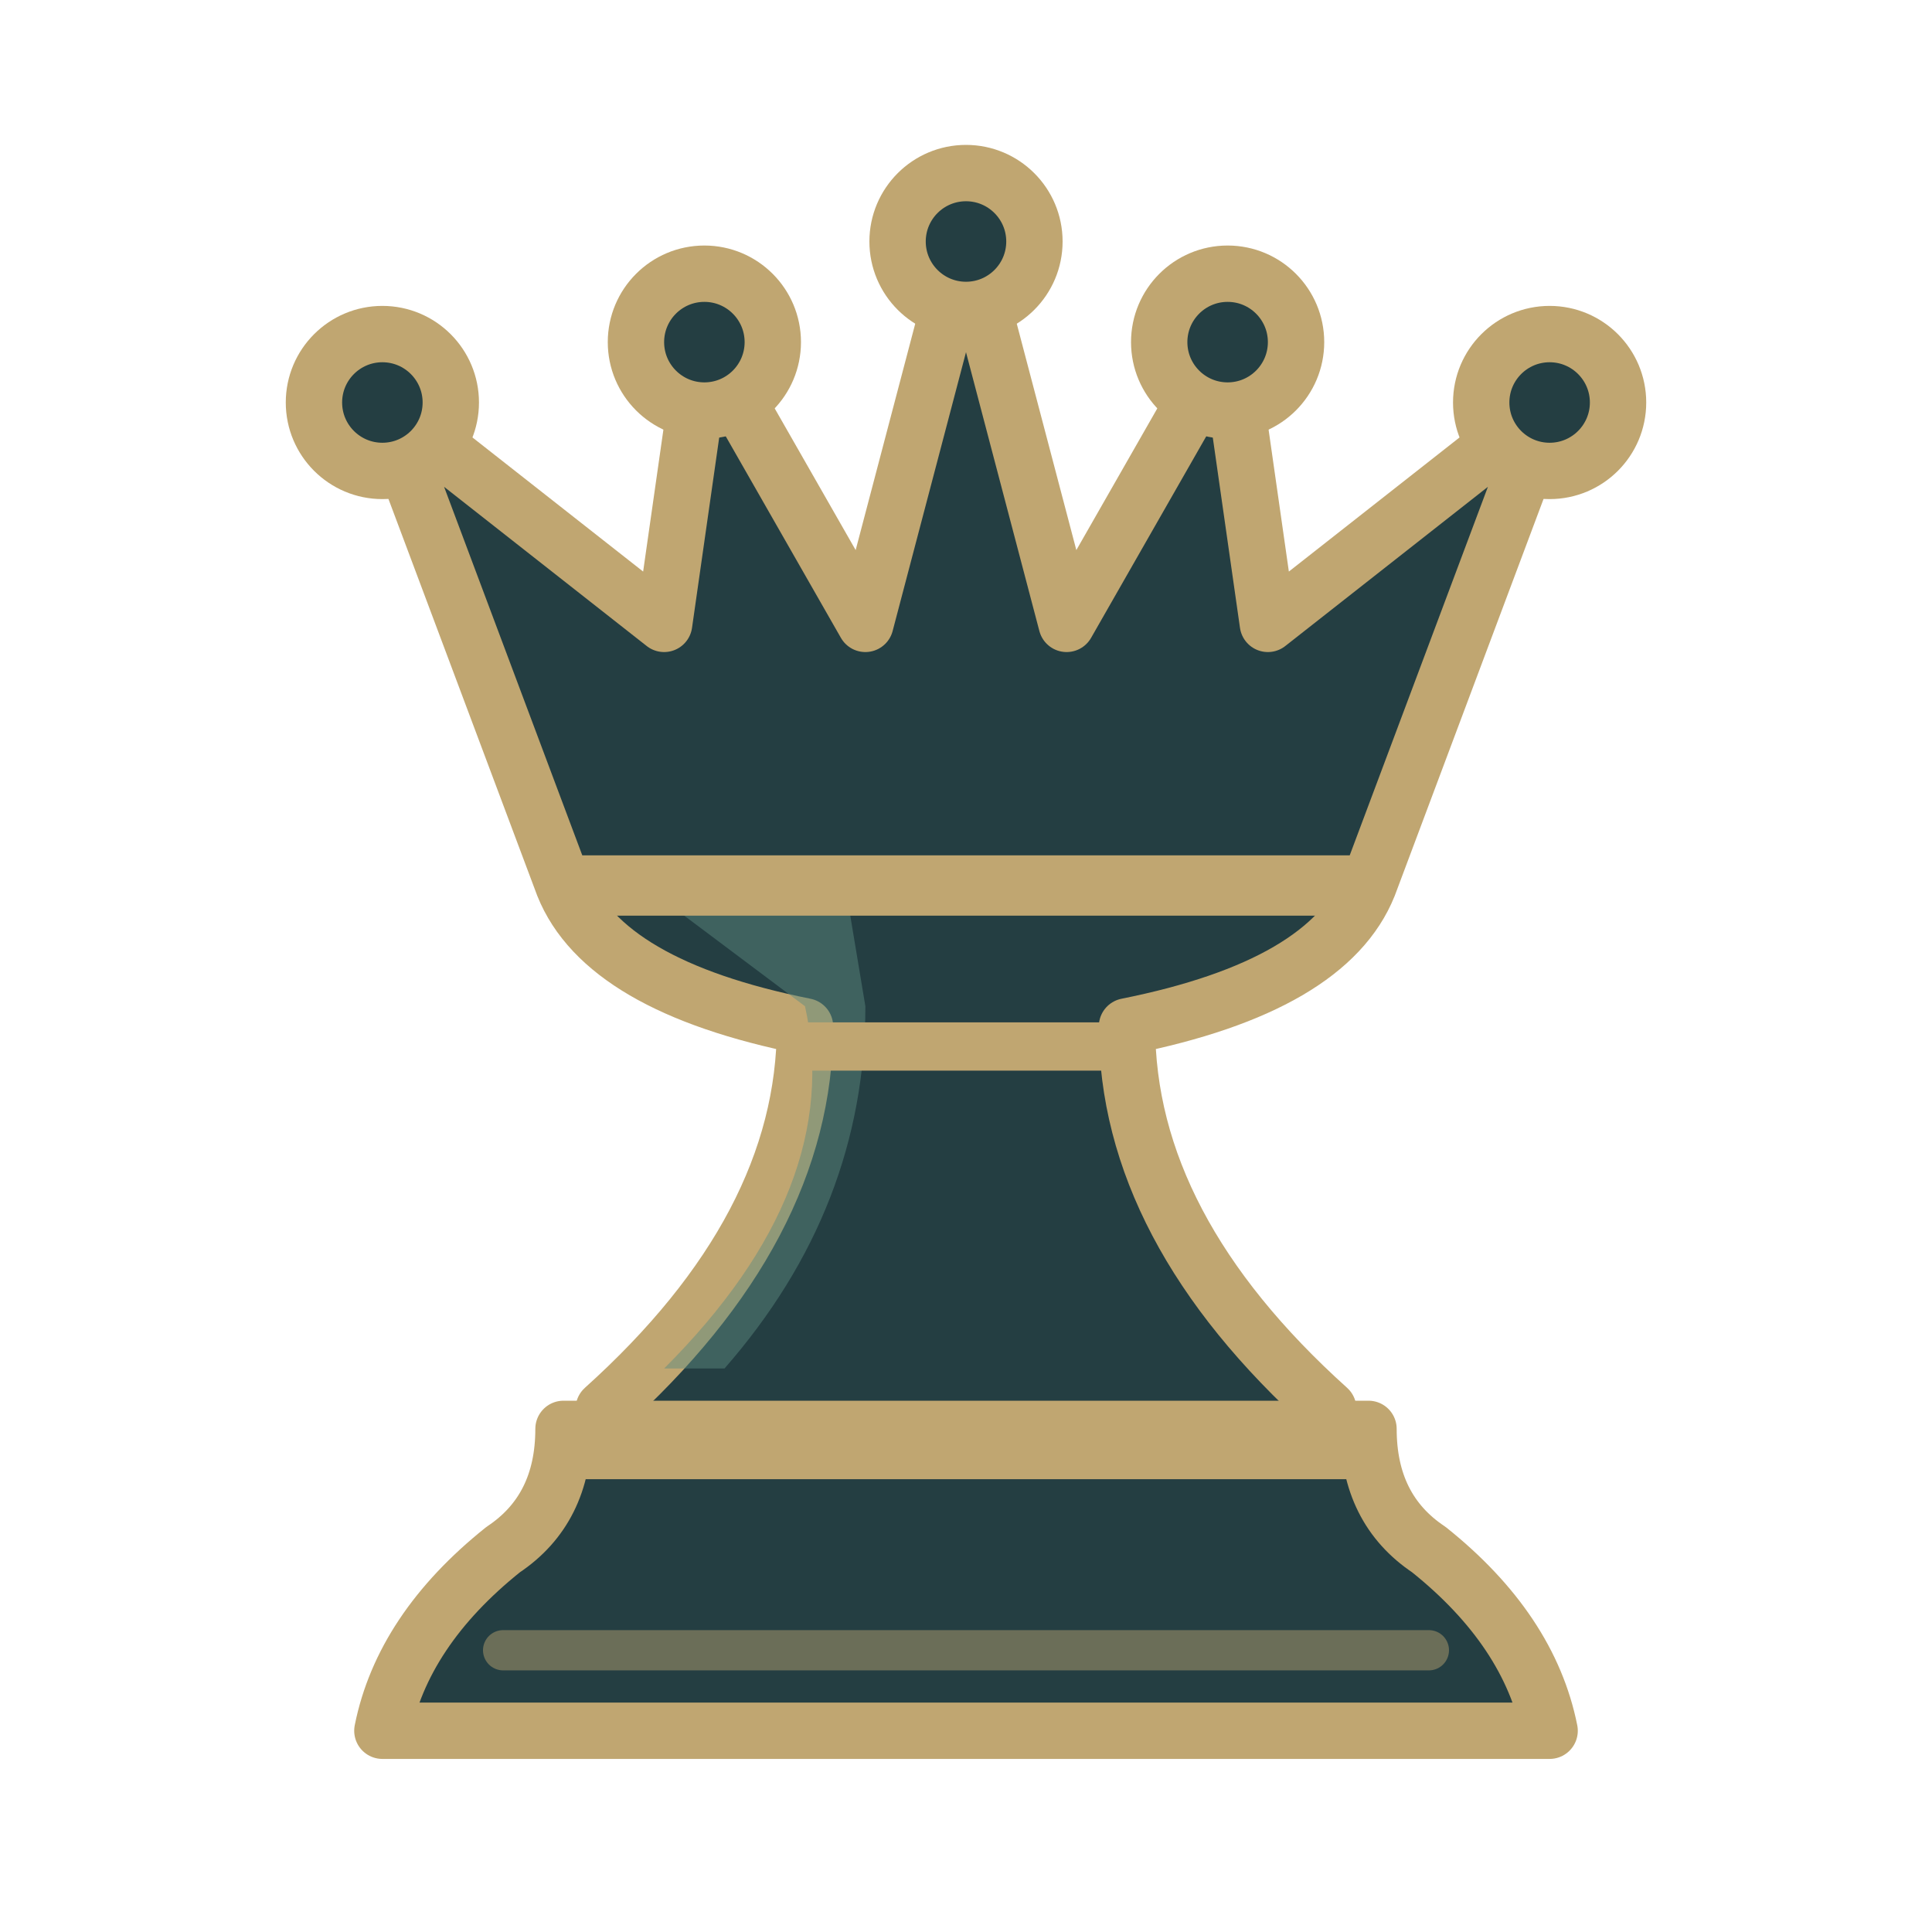
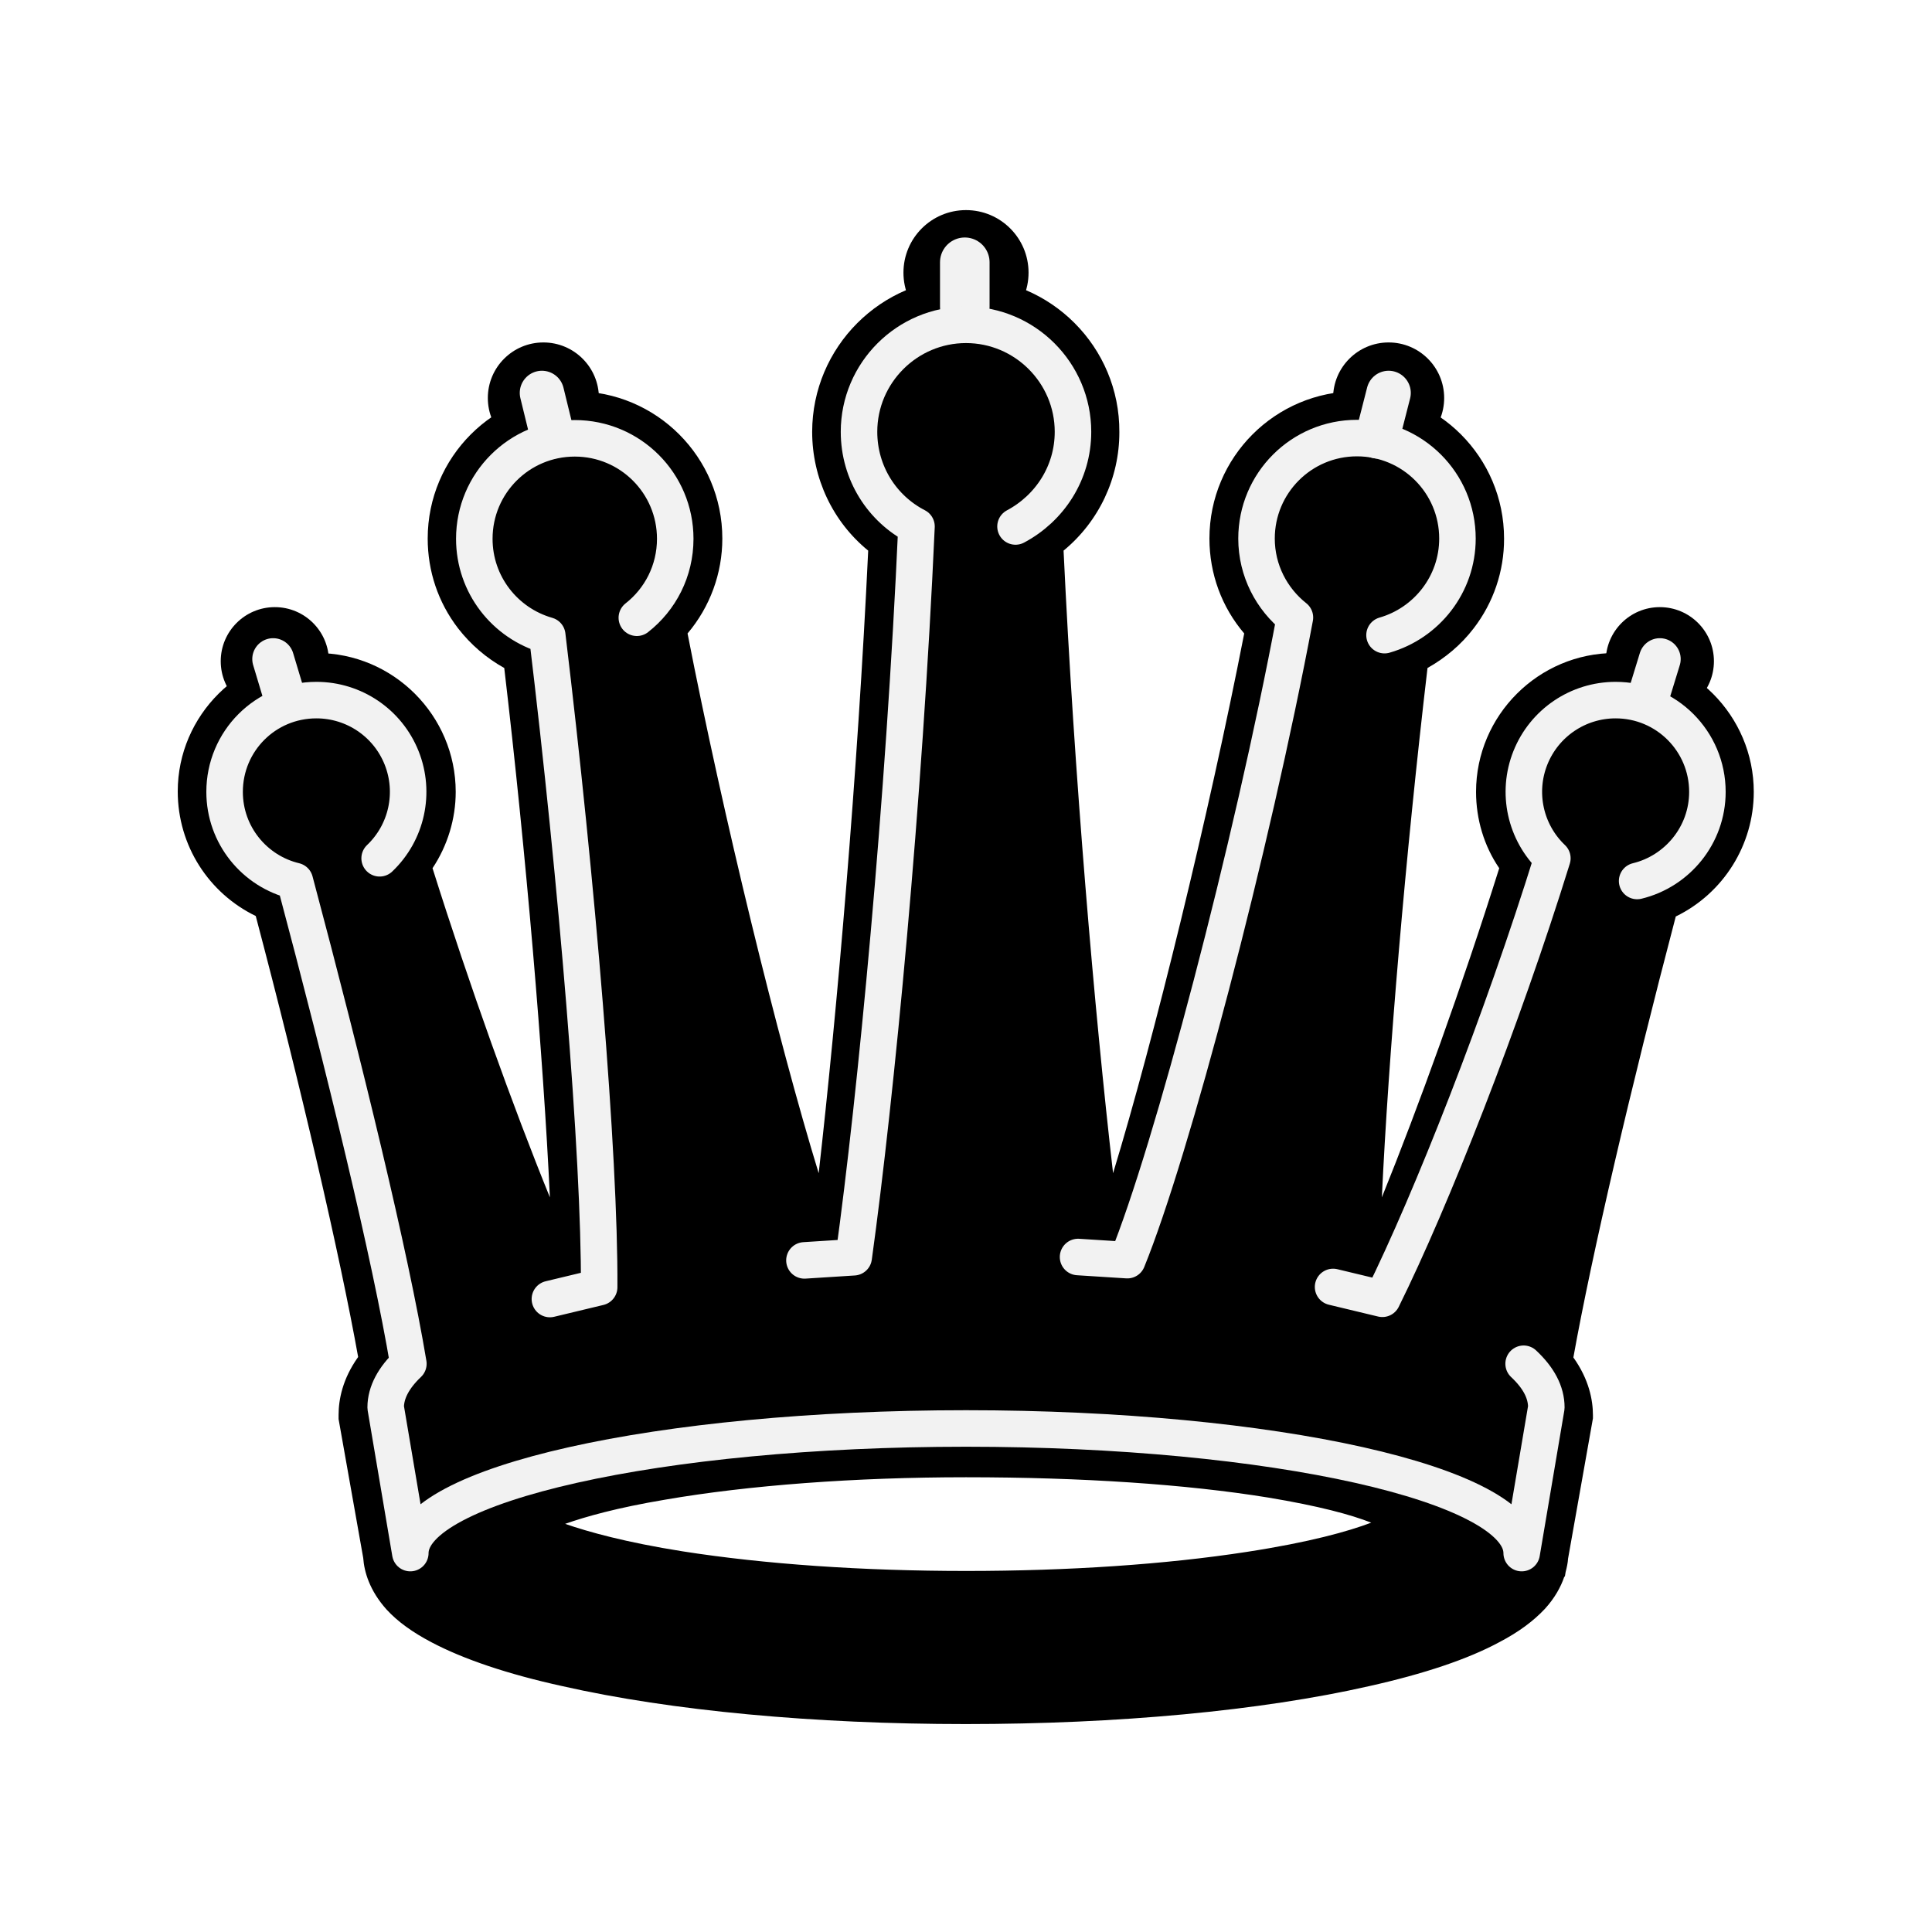
- <svg xmlns="http://www.w3.org/2000/svg" width="96" height="96" viewBox="0 0 96 96" role="img" aria-labelledby="title desc">
-   <g fill="#243E42" stroke="#C0A671" stroke-width="2.8" stroke-linecap="round" stroke-linejoin="round">
-     <path d="M28 44 L19 20 L33 31 L35 17 L43 31 L48 12 L53 31 L61 17 L63 31 L77 20 L68 44 Q66 49 56 51 Q56 61 66 70 L65 73 H31 L30 70 Q40 61 40 51 Q30 49 28 44 Z" />
-     <path d="M32 44 H42 L43 50 Q43 60 36 68 H33 Q42 59 40 50 Z" fill="#5D8A80" fill-opacity=".48" stroke="none" />
-     <circle cx="19" cy="20" r="3.4" />
-     <circle cx="35" cy="17" r="3.4" />
-     <circle cx="48" cy="12" r="3.4" />
-     <circle cx="61" cy="17" r="3.4" />
-     <circle cx="77" cy="20" r="3.4" />
-     <path d="M29 44 H67" stroke="#C0A671" stroke-width="3" />
-     <path d="M40 52 H56" stroke="#C0A671" stroke-width="2.4" />
-     <path d="M28 71 H68 Q68 75 71 77 Q76 81 77 86 H19 Q20 81 25 77 Q28 75 28 71 Z" />
-     <path d="M29 72 H67" fill="none" stroke="#C0A671" stroke-width="3" />
-     <path d="M25 82 H71" fill="none" stroke="#C0A671" stroke-opacity=".46" stroke-width="2" />
+ <svg xmlns="http://www.w3.org/2000/svg" style="color-scheme:light only" viewBox="0 0 800 800">
+   <path d="M400 704.4c-62 0-120.5-5.5-164.8-15.4-49.7-11.1-74.2-25.8-75-44.8L150 587v-.9c0-5.4 1.6-13.2 8.6-21.4-7.5-43.1-24.6-117.2-44.6-192.2a47.5 47.5 0 0 1-30.8-44.6 47.7 47.7 0 1 1 95.4 0c0 11.1-3.7 21.5-10.6 29.9 21.1 67.1 46.9 136.7 64.9 175.2l5.3-1.3c-.5-55.3-9.1-164.3-20.6-261.6-18.6-8-31-26.6-31-47.1 0-28.3 23-51.3 51.3-51.3a51.34 51.34 0 0 1 36.3 87.6c17.9 93.5 47.7 211.6 65.3 258.9l5.4-.3c8.6-66 19.4-184.5 24.6-294.5a53.24 53.24 0 0 1-23.8-44.5c0-29.8 24.2-54 54-54a54.03 54.03 0 0 1 30.5 98.6c5.2 110.1 16 228.5 24.6 294.5l5.4.3c17.6-47.3 47.4-165.3 65.3-258.9a51.34 51.34 0 0 1 36.3-87.6c28.3 0 51.3 23 51.3 51.3 0 20.6-12.4 39.1-31 47.1-11.6 97.3-20.2 206.3-20.6 261.6l5.3 1.3c18-38.4 43.8-108.1 64.9-175.2a46.88 46.88 0 0 1-10.6-29.9 47.7 47.7 0 1 1 95.4 0 47.5 47.5 0 0 1-30.8 44.6c-19.9 75.1-37 149.1-44.6 192.2 5.7 6.7 8.6 13.8 8.6 21.3v.9l-10.3 57.7c-1.2 18.9-25.7 33.5-75 44.6-43.8 9.6-102.3 15.1-164.4 15.1m-185-71.7c10.8 7.2 34.9 14.3 66.2 19.1 34.3 5.4 75.4 8.2 118.8 8.2 98 0 163.9-13.8 184.2-26.9l3.3-2.9c-4.2-4.2-17-11.4-48.7-17.7-35.3-6.9-84.7-10.7-138.9-10.7-50.3 0-98.2 3.9-134.6 11-33.2 6.5-47.5 13.8-52.6 17.9z" />
+   <path d="M400 134.5c24.4 0 44.3 19.9 44.3 44.3 0 17.1-9.6 31.9-23.8 39.2 5.1 114 16.8 242.6 26 309.1l20.4 1.3c18.1-44.7 51.4-176.8 69.4-272.6a41.38 41.38 0 0 1-15.9-32.7c0-23 18.6-41.6 41.6-41.6s41.6 18.6 41.6 41.6c0 19-12.7 35-30.2 40-12.3 102.1-21.8 222-21.5 276.4l20.4 4.9c20.3-41.1 49.7-121.9 70.4-188.9a37.98 37.98 0 0 1 26.2-65.5 37.98 37.98 0 0 1 8.9 74.9c-20.8 78-39.5 158.2-47 203.1 6 5.7 9.4 11.8 9.4 18.1l-10.2 57-.1.1c0 28.5-103 51.6-230 51.6-127.1 0-230-23.4-230-51.5l-10.2-57.1c0-6.3 3.2-12.5 9.4-18.3-7.5-44.9-26.1-125.2-47-203.1-16.6-4-29.1-19-29.1-36.9 0-21 17-38 38-38 21.1 0 38 17 38 38 0 10.8-4.5 20.6-11.8 27.5 20.8 67 50.1 147.9 70.4 188.9l20.4-4.9c.3-54.2-9.2-174.3-21.5-276.4-17.4-5-30.2-21-30.2-40 0-23 18.6-41.6 41.6-41.6s41.6 18.6 41.6 41.6c0 13.3-6.3 25.1-15.9 32.7 18 95.8 51.2 227.9 69.4 272.6l20.4-1.3c9.1-66.5 20.8-195 26-309.1-14.1-7.5-23.8-22.1-23.8-39.2.1-24.3 20-44.2 44.4-44.2m0 535.3c89.4 0 165-12.1 190.2-28.8l9-7.9c0-25.6-89.1-41-199-41s-199 18.4-199 41l8.1 7.2c24 17 100.3 29.5 190.7 29.5m0-554.7a63.8 63.8 0 0 0-63.7 63.7c0 19.3 8.6 37.3 23.2 49.2-4.4 92.8-12.9 190.8-20.5 257.8-17-55.4-39.6-148.1-54.3-223.5a60.77 60.77 0 0 0 14.4-39.3c0-33.7-27.3-61-61-61s-61 27.3-61 61c0 13.5 4.3 26.4 12.6 37.2 5.2 6.7 11.7 12.3 19.1 16.4 9.1 77.4 16.2 161.5 18.9 219.2-15.3-37.6-33.2-87.4-48.6-136.3 6.2-9.3 9.6-20.4 9.6-31.6 0-31.6-25.8-57.5-57.5-57.5-31.6 0-57.6 25.7-57.6 57.3 0 22.5 12.9 42.2 32.3 51.6 18.7 70.8 34.8 140.2 42.4 182.6-6.5 9.1-8.1 17.7-8.1 24v1.7l.3 1.7 9.9 55.8c.4 5.7 2.6 13.5 9.7 21.4 4.6 5 10.7 9.4 18.7 13.6 13.1 6.9 31.3 13.1 54.1 18.1 45 10.2 104.3 15.7 167 15.7 62.9 0 122.1-5.5 167-15.7 22.8-5.1 41-11.2 54.1-18.3 8-4.2 14-8.7 18.7-13.7 4.1-4.5 6.6-9.1 8-13.2l.3-.3.3-1.8c.5-1.9.9-3.8 1-5.5l10-56.4.3-1.7V586c0-6.2-1.6-14.8-8.1-23.9 7.6-42.4 23.8-111.8 42.4-182.6a57.4 57.4 0 0 0 32.3-51.6c0-31.6-25.8-57.5-57.5-57.5-31.6 0-57.5 25.8-57.5 57.5 0 11.3 3.3 22.4 9.6 31.6-15.4 48.9-33.4 98.7-48.6 136.3 2.7-57.8 9.8-141.8 18.9-219.2 7.3-4.1 13.9-9.6 19.1-16.4a60.54 60.54 0 0 0 12.6-37.2c0-33.7-27.3-61-61-61s-61 27.3-61 61c0 14.6 5.1 28.4 14.4 39.3-14.7 75.4-37.4 168-54.3 223.5-7.7-67-16.1-164.9-20.5-257.8a63.37 63.37 0 0 0 23.1-49.1c.2-35.2-28.4-63.8-63.5-63.8M234 631c8.5-3 21.6-6.7 41.3-10 34.7-6 78.9-9.3 124.7-9.3 48 0 91.2 2.9 125.1 8.4 21.1 3.5 34.3 7.1 42.7 10.4-9.5 3.6-25.5 8.1-51.5 12.1-33.7 5.2-73.9 7.9-116.2 7.9-42.9 0-83.4-2.8-117.3-8.1-24-3.8-39.2-8.1-48.8-11.4" />
+   <circle cx="400" cy="112.9" r="25.9" />
+   <circle cx="225" cy="164.8" r="23" />
+   <circle cx="113.8" cy="273.8" r="22.4" />
+   <circle cx="575" cy="164.8" r="23" />
+   <circle cx="687.3" cy="273.8" r="22.4" />
+   <g fill="none" stroke="#f2f2f2" stroke-linecap="round" stroke-miterlimit="10">
+     <path stroke-width="17.28" d="m117.6 287.9-4.5-15" />
+     <path stroke-width="18.36" d="m228.8 180.7-4.4-18" />
+     <path stroke-width="17.28" d="m682.7 287.9 4.6-15" />
+     <path stroke-width="18.36" d="m570.4 180.7 4.6-18" />
+     <path stroke-width="20.52" d="M399.5 108.6V127" />
+     <g stroke-linejoin="round" stroke-width="15.12">
+       <path d="M263.7 255.8c9.7-7.6 15.9-19.4 15.9-32.7 0-23-18.6-41.6-41.6-41.6s-41.6 18.6-41.6 41.6c0 19 12.7 35 30.2 40 12.3 102.1 21.8 215.6 21.5 269.9l-20.4 4.9M420.5 218c14.1-7.5 23.8-22.1 23.8-39.2 0-24.4-19.9-44.3-44.3-44.3s-44.3 19.9-44.3 44.3c0 17.1 9.6 31.9 23.8 39.2-5.1 114-16.8 236.1-26 302.6l-20.4 1.3M573.3 263c17.4-5 30.2-21 30.2-40 0-23-18.6-41.6-41.6-41.6S520.3 200 520.3 223c0 13.3 6.3 25.1 15.9 32.7-18 95.8-51.2 221.4-69.4 266.1l-20.4-1.3m231.5-155.7c16.6-4 29.1-19 29.1-36.9 0-21-17-38-38-38a37.98 37.98 0 0 0-26.2 65.5c-20.8 67-50.1 141.4-70.4 182.4l-20.4-4.9" />
+       <path d="M157.2 355.4a37.98 37.98 0 0 0-26.2-65.5c-21.1 0-38 17-38 38 0 17.9 12.4 32.9 29.1 36.9 20.8 78 39.5 155 47 199.9-6 5.7-9.4 11.8-9.4 18.1l10.2 60.3c0-28.5 103-51.6 230.1-51.6s230.1 23.1 230.1 51.6l10.2-60.3c0-6.3-3.2-12.3-9.4-18.1" />
+     </g>
  </g>
</svg>
